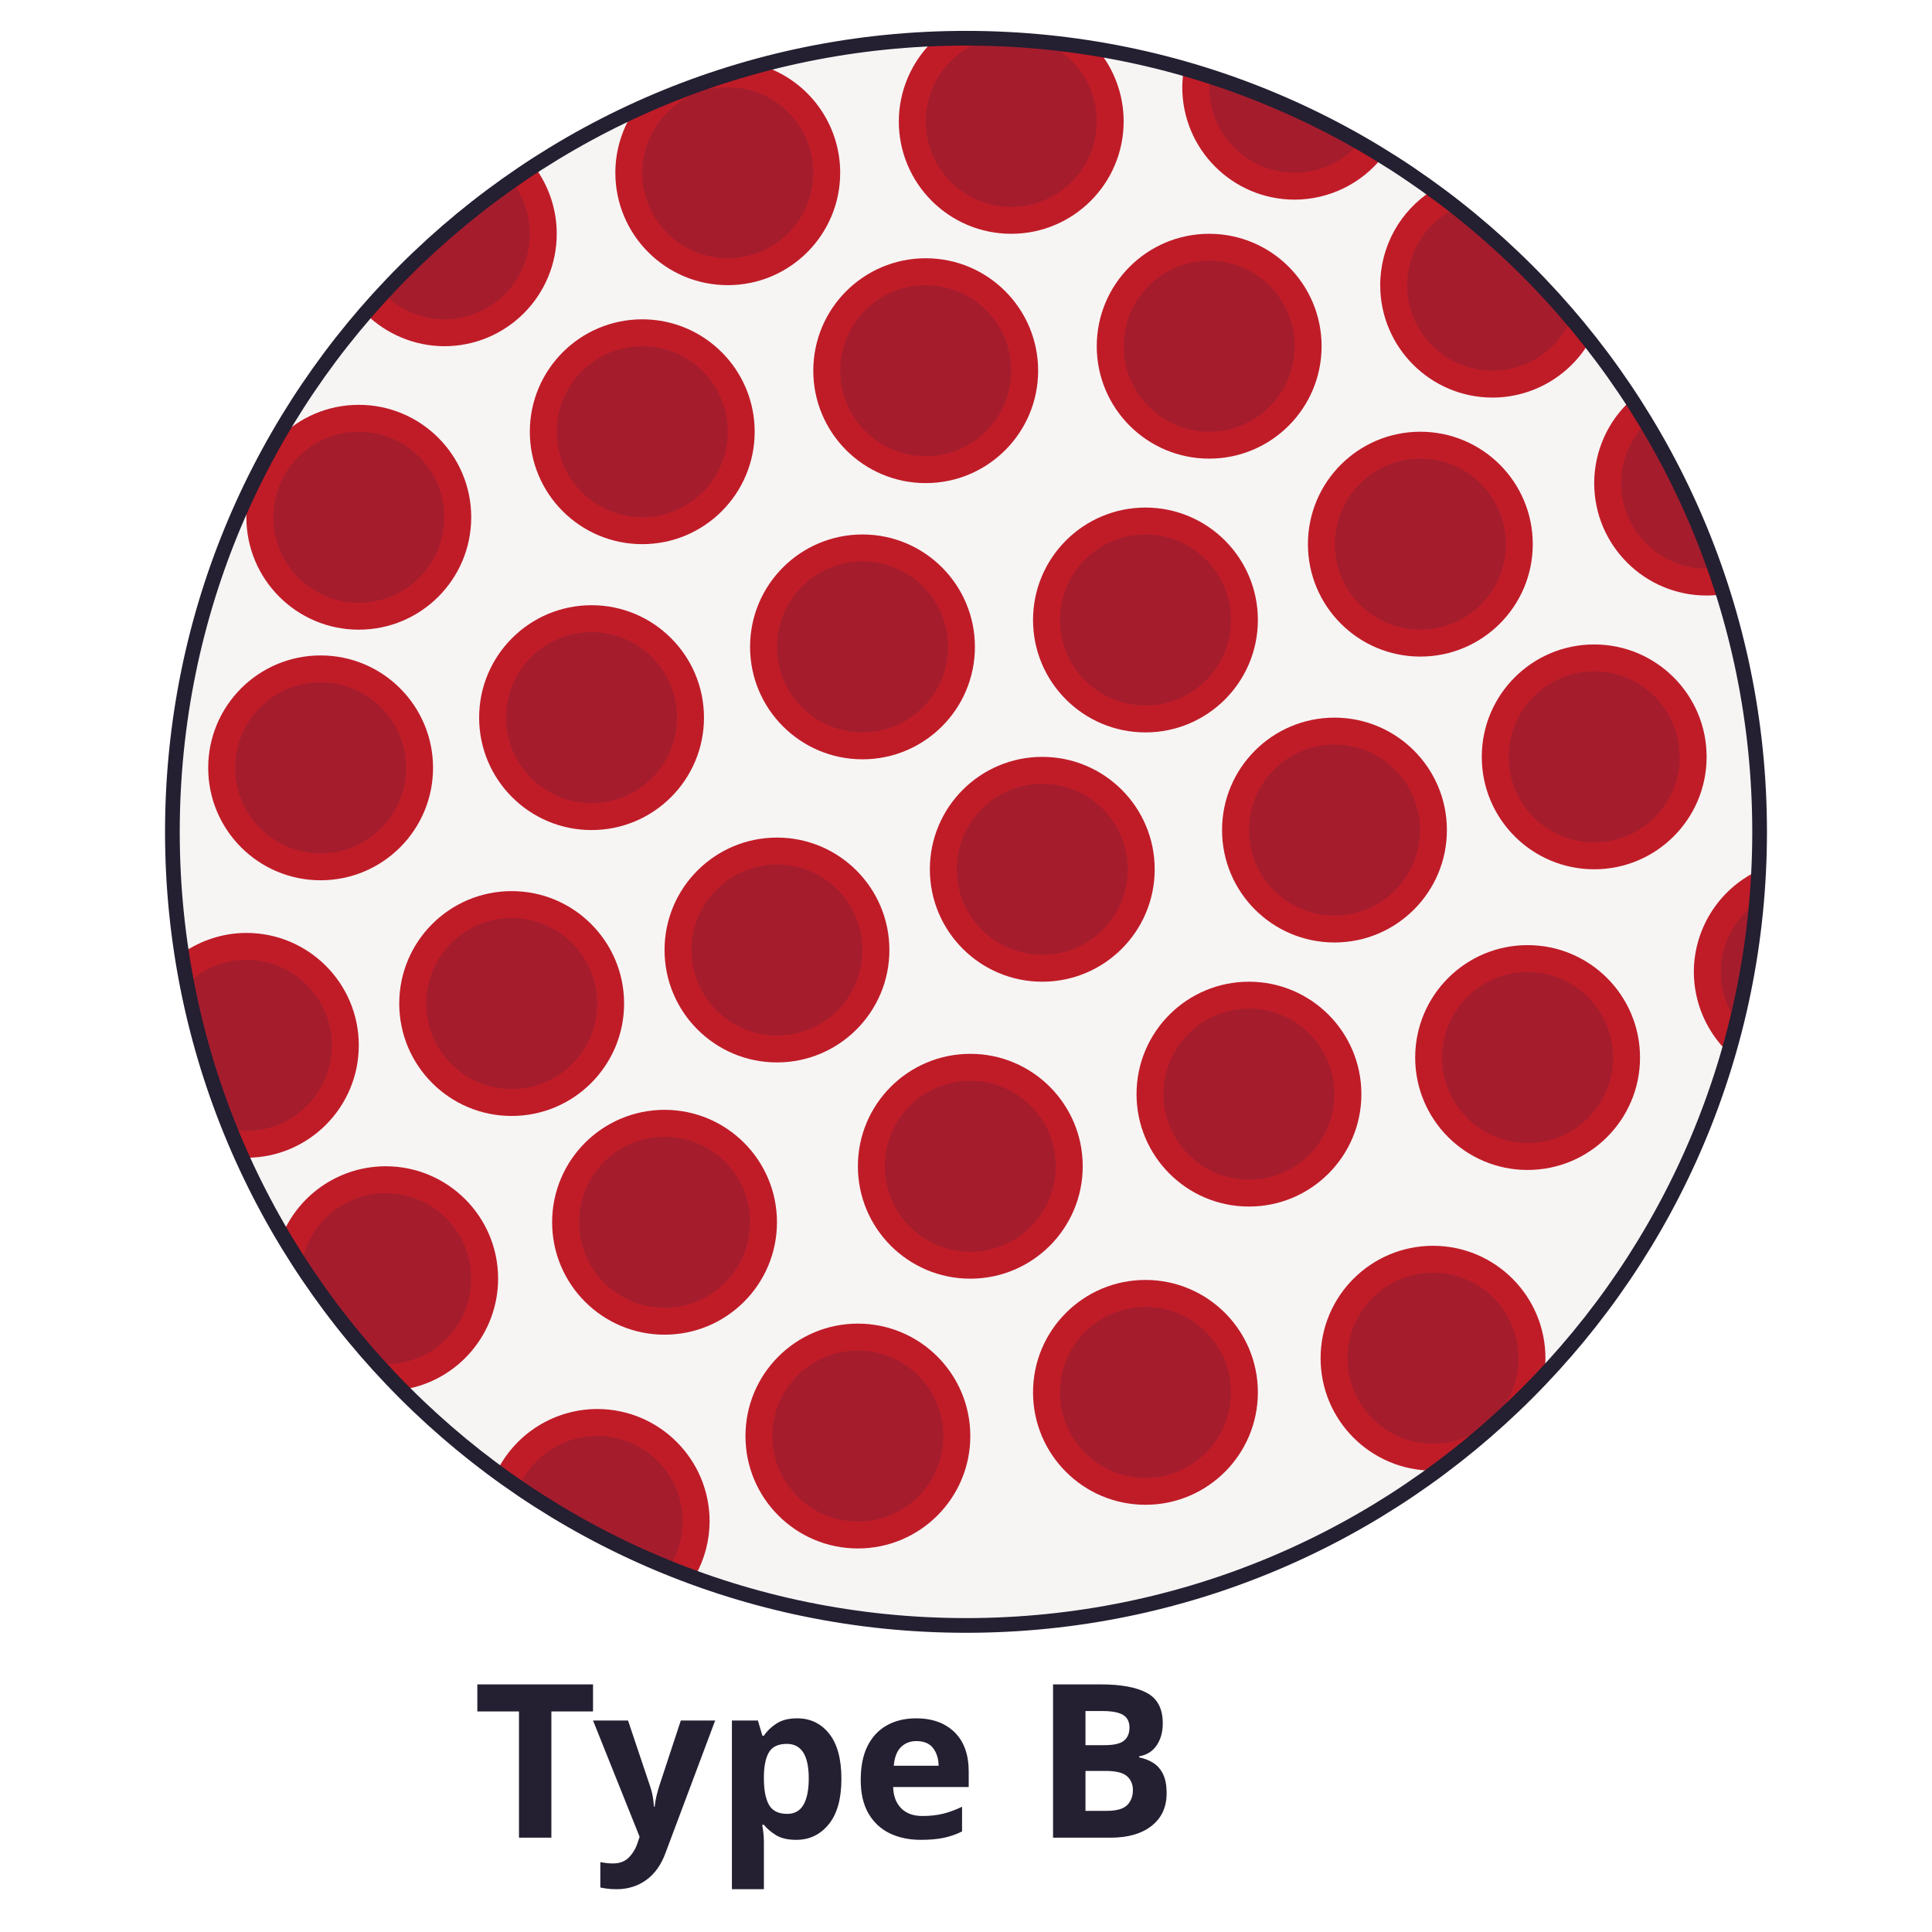
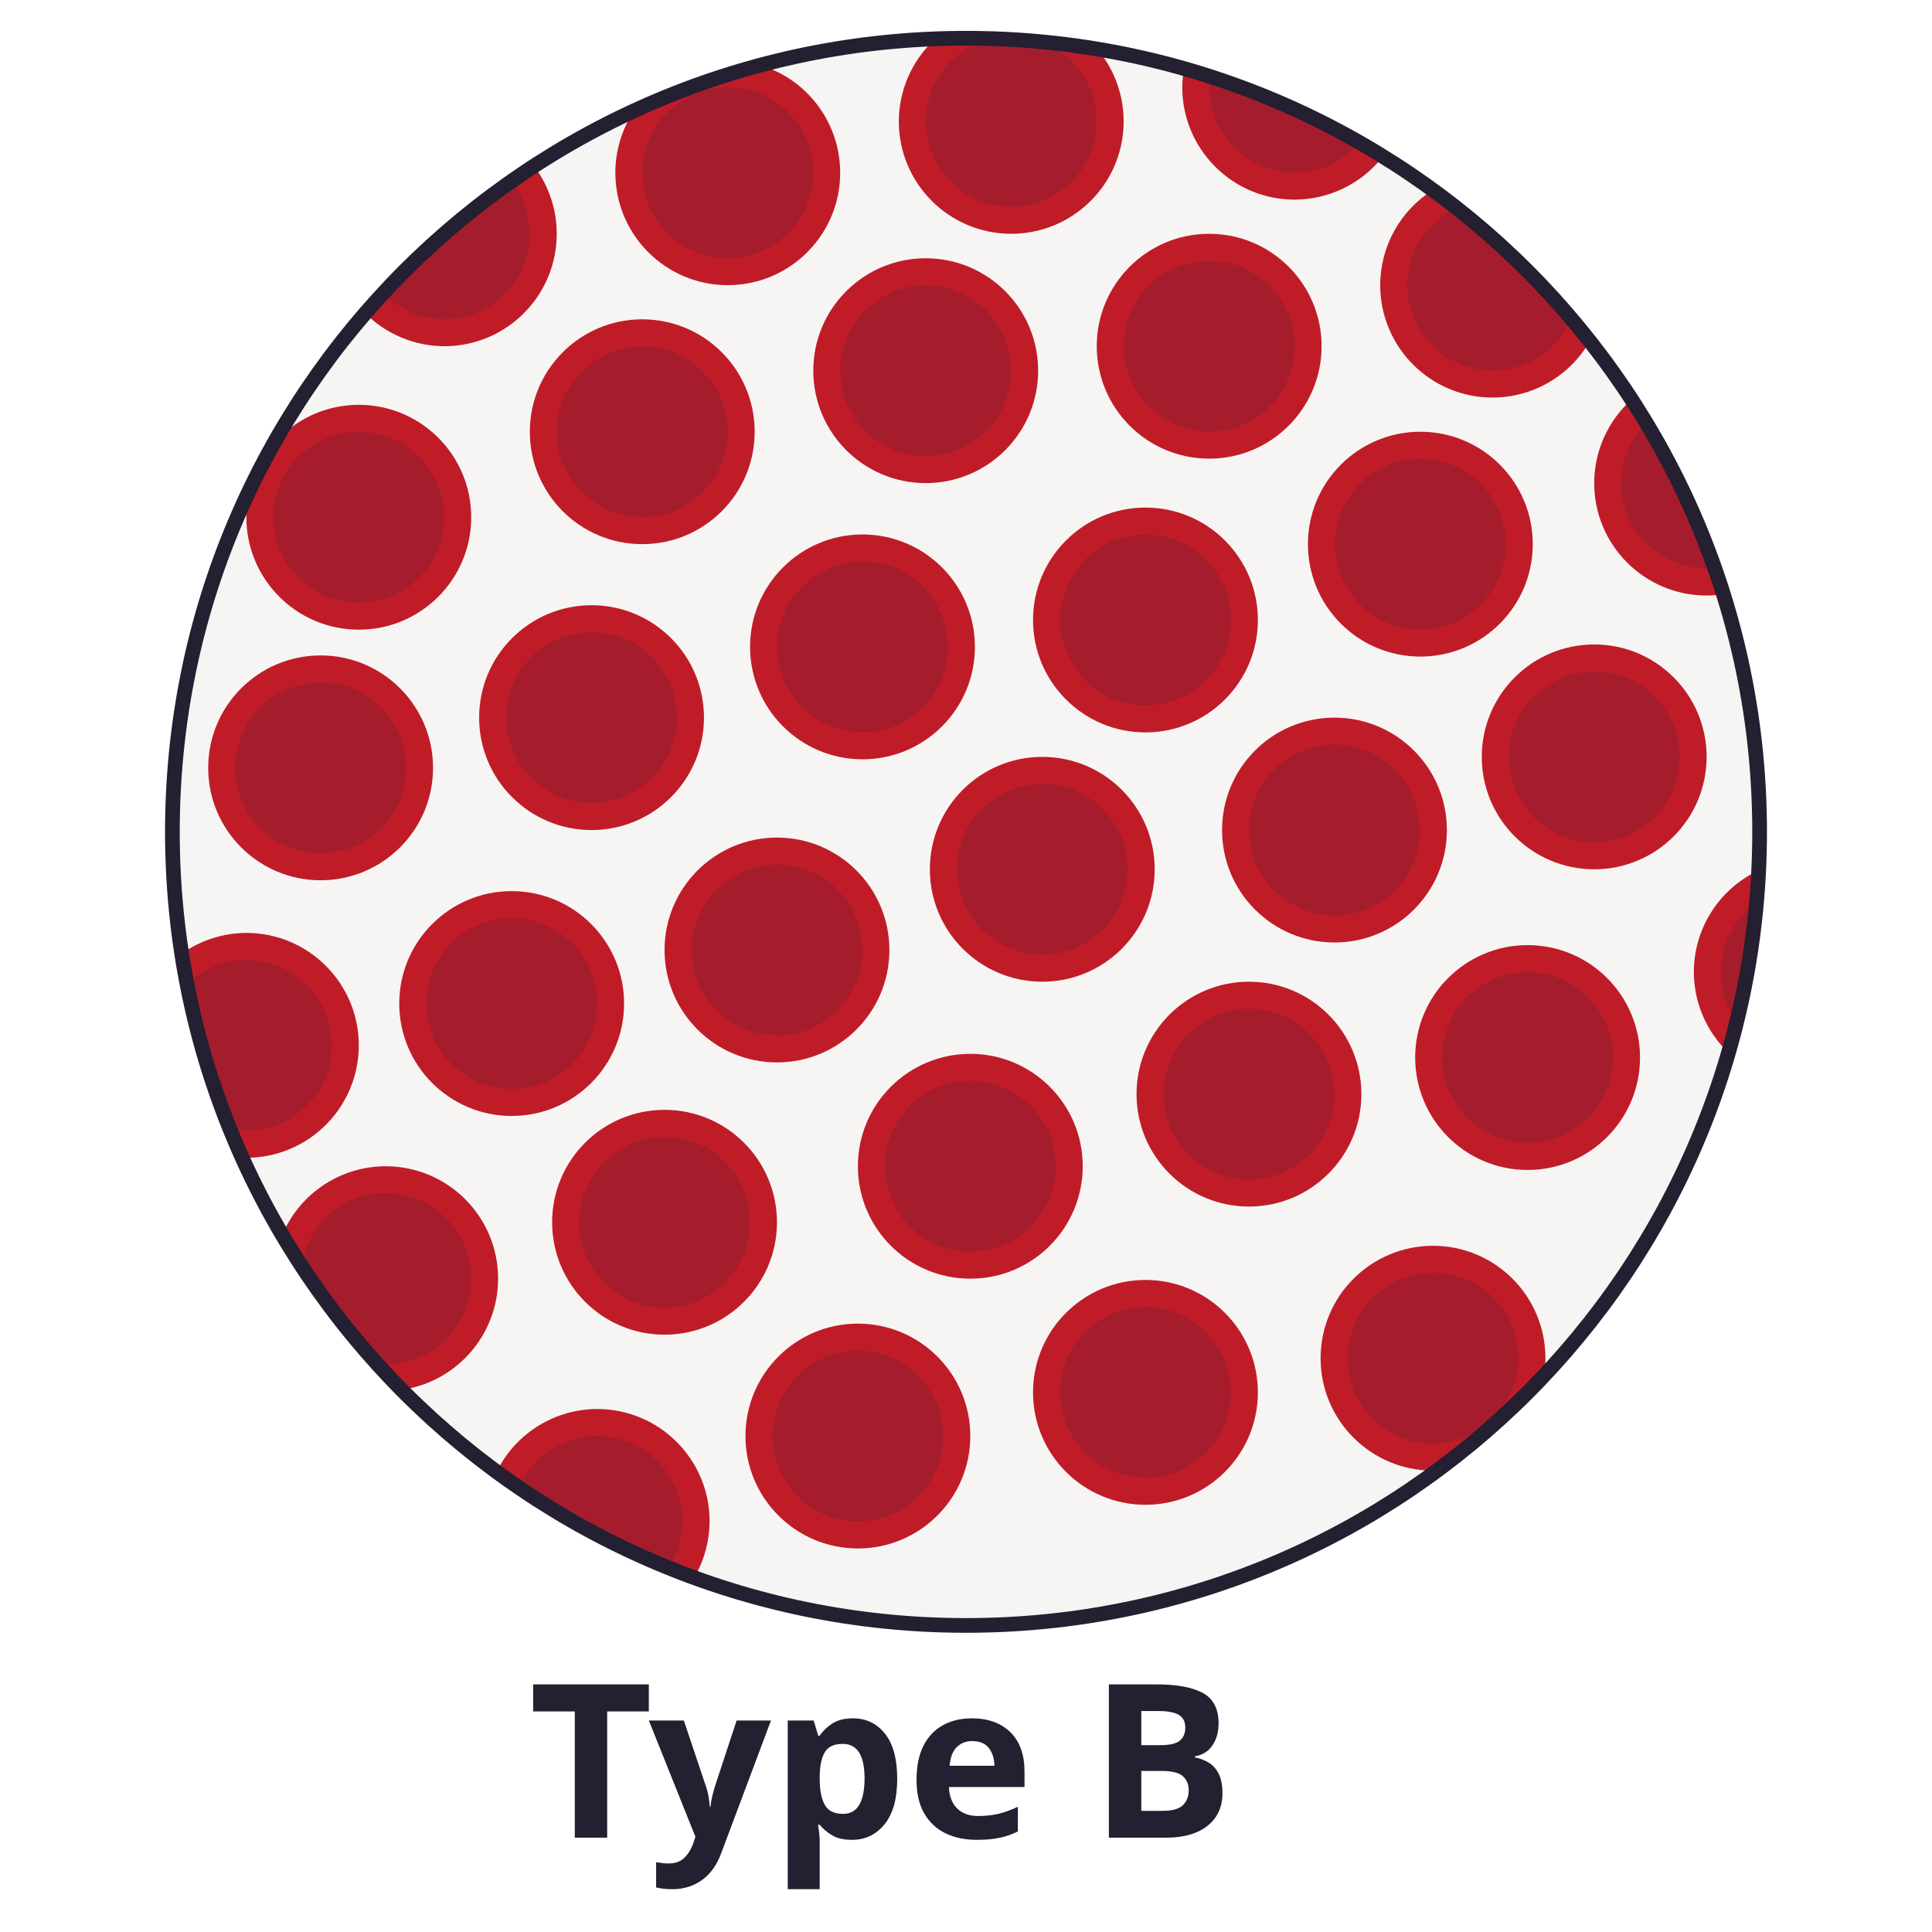
- <svg xmlns="http://www.w3.org/2000/svg" width="1080" height="1080" viewBox="0 0 1080 1080" version="1.1" id="svg1">
-   <defs id="defs1" />
-   <g id="layer4" style="display:inline">
-     <text xml:space="preserve" style="font-weight:bold;font-size:120px;font-family:Cantarell;-inkscape-font-specification:'Cantarell Bold';text-align:center;text-anchor:middle;fill:#241f31;fill-opacity:1;stroke-width:20;stroke-linejoin:round" x="539.467" y="1027.277" id="text1">
-       <tspan id="tspan1" style="font-size:120px;fill:#241f31;fill-opacity:1;stroke-width:20" x="539.467" y="1027.277">Type B</tspan>
-     </text>
+ <svg xmlns="http://www.w3.org/2000/svg" width="1080" height="1080">
+   <text xml:space="preserve" x="539.467" y="1027.277" fill="#241f31" stroke-linejoin="round" stroke-width="20" font-family="Cantarell" font-size="120" font-weight="700" style="-inkscape-font-specification:&quot;Cantarell Bold&quot;;text-align:center" text-anchor="middle">
+     <tspan x="539.467" y="1027.277">Type B</tspan>
+   </text>
+   <circle cx="540" cy="540" r="504.447" fill="#f6f5f4" transform="translate(65.102 -9.897) scale(.87944)" />
+   <g transform="translate(239.515 397.45) scale(.87944)">
+     <circle cx="135.891" cy="-177.506" r="71.46" fill="#c01c28" />
+     <circle cx="135.891" cy="-177.506" r="54.359" fill="#a51d2d" />
  </g>
-   <g id="layer3" transform="matrix(0.8794409,0,0,0.8794409,65.10193,-9.896982)" style="display:inline">
-     <g id="g1" style="display:inline">
-       <circle style="fill:#f6f5f4;fill-opacity:1;stroke:none;stroke-width:9.342;stroke-dasharray:none;stroke-opacity:1" id="circle1" cx="540" cy="540" r="504.447" />
-     </g>
-     <g id="layer2" style="display:inline">
-       <g id="g2-6" transform="translate(198.3229,463.188)">
-         <circle style="fill:#c01c28;fill-opacity:1;stroke:none;stroke-width:5" id="path2-1" cx="135.891" cy="-177.506" r="71.46" />
-         <circle style="fill:#a51d2d;fill-opacity:1;stroke:none;stroke-width:4.412" id="path1-1" cx="135.891" cy="-177.506" r="54.359" />
-       </g>
-       <g id="g2-44" transform="translate(378.5014,424.3776)">
-         <circle style="fill:#c01c28;fill-opacity:1;stroke:none;stroke-width:5" id="path2-4" cx="135.891" cy="-177.506" r="71.46" />
-         <circle style="fill:#a51d2d;fill-opacity:1;stroke:none;stroke-width:4.412" id="path1-7" cx="135.891" cy="-177.506" r="54.359" />
-       </g>
-       <g id="g2-9" transform="translate(558.68,408.8285)">
-         <circle style="fill:#c01c28;fill-opacity:1;stroke:none;stroke-width:5" id="path2-7" cx="135.891" cy="-177.506" r="71.46" />
-         <circle style="fill:#a51d2d;fill-opacity:1;stroke:none;stroke-width:4.412" id="path1-5" cx="135.891" cy="-177.506" r="54.359" />
-       </g>
-       <g id="g2-8" transform="translate(18.14435,517.5474)">
-         <circle style="fill:#c01c28;fill-opacity:1;stroke:none;stroke-width:5" id="path2-9" cx="135.891" cy="-177.506" r="71.46" />
-         <circle style="fill:#a51d2d;fill-opacity:1;stroke:none;stroke-width:4.412" id="path1-77" cx="135.891" cy="-177.506" r="54.359" />
-       </g>
-       <g id="g2-0" transform="translate(166.0981,644.9176)">
-         <circle style="fill:#c01c28;fill-opacity:1;stroke:none;stroke-width:5" id="path2-3" cx="135.891" cy="-177.506" r="71.46" />
-         <circle style="fill:#a51d2d;fill-opacity:1;stroke:none;stroke-width:4.412" id="path1-09" cx="135.891" cy="-177.506" r="54.359" />
-       </g>
-       <g id="g2-05" transform="translate(338.3151,599.9462)">
-         <circle style="fill:#c01c28;fill-opacity:1;stroke:none;stroke-width:5" id="path2-94" cx="135.891" cy="-177.506" r="71.46" />
-         <circle style="fill:#a51d2d;fill-opacity:1;stroke:none;stroke-width:4.412" id="path1-6" cx="135.891" cy="-177.506" r="54.359" />
-       </g>
-       <g id="g2-47" transform="translate(518.1761,582.846)">
-         <circle style="fill:#c01c28;fill-opacity:1;stroke:none;stroke-width:5" id="path2-75" cx="135.891" cy="-177.506" r="71.46" />
-         <circle style="fill:#a51d2d;fill-opacity:1;stroke:none;stroke-width:4.412" id="path1-4" cx="135.891" cy="-177.506" r="54.359" />
-       </g>
-       <g id="g2-89" transform="translate(692.9091,534.6476)">
-         <circle style="fill:#c01c28;fill-opacity:1;stroke:none;stroke-width:5" id="path2-36" cx="135.891" cy="-177.506" r="71.46" />
-         <circle style="fill:#a51d2d;fill-opacity:1;stroke:none;stroke-width:4.412" id="path1-8" cx="135.891" cy="-177.506" r="54.359" />
-       </g>
-       <g id="g2-62" transform="translate(115.3202,826.6473)">
-         <circle style="fill:#c01c28;fill-opacity:1;stroke:none;stroke-width:5" id="path2-5" cx="135.891" cy="-177.506" r="71.46" />
-         <circle style="fill:#a51d2d;fill-opacity:1;stroke:none;stroke-width:4.412" id="path1-86" cx="135.891" cy="-177.506" r="54.359" />
-       </g>
-       <g id="g2-69" transform="translate(452.5911,741.3144)">
-         <circle style="fill:#c01c28;fill-opacity:1;stroke:none;stroke-width:5" id="path2-87" cx="135.891" cy="-177.506" r="71.46" />
-         <circle style="fill:#a51d2d;fill-opacity:1;stroke:none;stroke-width:4.412" id="path1-28" cx="135.891" cy="-177.506" r="54.359" />
-       </g>
-       <g id="g2-60" transform="translate(406.8476,930.0792)">
-         <circle style="fill:#c01c28;fill-opacity:1;stroke:none;stroke-width:5" id="path2-27" cx="135.891" cy="-177.506" r="71.46" />
-         <circle style="fill:#a51d2d;fill-opacity:1;stroke:none;stroke-width:4.412" id="path1-61" cx="135.891" cy="-177.506" r="54.359" />
-       </g>
-       <g id="g2-5" transform="translate(518.1761,1073.8)">
-         <circle style="fill:#c01c28;fill-opacity:1;stroke:none;stroke-width:5" id="path2-99" cx="135.891" cy="-177.506" r="71.46" />
-         <circle style="fill:#a51d2d;fill-opacity:1;stroke:none;stroke-width:4.412" id="path1-14" cx="135.891" cy="-177.506" r="54.359" />
-       </g>
-       <g id="g2-75" transform="translate(335.388,1101.563)">
-         <circle style="fill:#c01c28;fill-opacity:1;stroke:none;stroke-width:5" id="path2-870" cx="135.891" cy="-177.506" r="71.46" />
-         <circle style="fill:#a51d2d;fill-opacity:1;stroke:none;stroke-width:4.412" id="path1-48" cx="135.891" cy="-177.506" r="54.359" />
-       </g>
-       <g id="g2-52" transform="translate(638.3268,716.3773)">
-         <circle style="fill:#c01c28;fill-opacity:1;stroke:none;stroke-width:5" id="path2-90" cx="135.891" cy="-177.506" r="71.46" />
-         <circle style="fill:#a51d2d;fill-opacity:1;stroke:none;stroke-width:4.412" id="path1-283" cx="135.891" cy="-177.506" r="54.359" />
-       </g>
-       <g id="g2-09" transform="translate(803.4161,669.8547)">
-         <circle style="fill:#c01c28;fill-opacity:1;stroke:none;stroke-width:5" id="path2-19" cx="135.891" cy="-177.506" r="71.46" />
-         <circle style="fill:#a51d2d;fill-opacity:1;stroke:none;stroke-width:4.412" id="path1-62" cx="135.891" cy="-177.506" r="54.359" />
-       </g>
-       <g id="g2-35" transform="translate(583.9674,884.2337)">
-         <circle style="fill:#c01c28;fill-opacity:1;stroke:none;stroke-width:5" id="path2-17" cx="135.891" cy="-177.506" r="71.46" />
-         <circle style="fill:#a51d2d;fill-opacity:1;stroke:none;stroke-width:4.412" id="path1-43" cx="135.891" cy="-177.506" r="54.359" />
-       </g>
-       <g id="g2-892" transform="translate(761.0871,860.9724)">
-         <circle style="fill:#c01c28;fill-opacity:1;stroke:none;stroke-width:5" id="path2-88" cx="135.891" cy="-177.506" r="71.46" />
-         <circle style="fill:#a51d2d;fill-opacity:1;stroke:none;stroke-width:4.412" id="path1-868" cx="135.891" cy="-177.506" r="54.359" />
-       </g>
-       <g id="g2-7" transform="translate(-6.11885,676.8331)">
-         <circle style="fill:#c01c28;fill-opacity:1;stroke:none;stroke-width:5" id="path2-2" cx="135.891" cy="-177.506" r="71.46" />
-         <circle style="fill:#a51d2d;fill-opacity:1;stroke:none;stroke-width:4.412" id="path1-40" cx="135.891" cy="-177.506" r="54.359" />
-       </g>
-       <g id="g2-90" transform="translate(283.9556,792.6151)">
-         <circle style="fill:#c01c28;fill-opacity:1;stroke:none;stroke-width:5" id="path2-81" cx="135.891" cy="-177.506" r="71.46" />
-         <circle style="fill:#a51d2d;fill-opacity:1;stroke:none;stroke-width:4.412" id="path1-3" cx="135.891" cy="-177.506" r="54.359" />
-       </g>
-       <g id="g2-34" transform="translate(212.496,965.6768)">
-         <circle style="fill:#c01c28;fill-opacity:1;stroke:none;stroke-width:5" id="path2-0" cx="135.891" cy="-177.506" r="71.46" />
-         <circle style="fill:#a51d2d;fill-opacity:1;stroke:none;stroke-width:4.412" id="path1-39" cx="135.891" cy="-177.506" r="54.359" />
-       </g>
-       <g id="g5">
-         <path id="path4" style="fill:#c01c28;fill-opacity:1;stroke:none;stroke-width:5" d="m 1021.217,389.004 a 504.447,504.447 0 0 0 -58.248,-123.676 71.46,71.46 0 0 0 -23.662,53.004 71.46,71.46 0 0 0 71.459,71.459 71.46,71.46 0 0 0 10.451,-0.787 z" />
-         <path id="path5" style="fill:#a51d2d;fill-opacity:1;stroke:none;stroke-width:4.412" d="m 1015.713,372.336 a 504.447,504.447 0 0 0 -43.393,-92.238 54.359,54.359 0 0 0 -15.914,38.234 54.359,54.359 0 0 0 54.359,54.359 54.359,54.359 0 0 0 4.947,-0.355 z" />
-       </g>
-       <g id="g7">
-         <path id="path7" style="display:inline;fill:#c01c28;fill-opacity:1;stroke:none;stroke-width:5" d="m 1024.424,680.234 a 504.447,504.447 0 0 0 18.23,-115.17 71.46,71.46 0 0 0 -40.016,64.043 71.46,71.46 0 0 0 21.785,51.127 z" />
-         <path id="path6" style="display:inline;fill:#a51d2d;fill-opacity:1;stroke:none;stroke-width:4.412" d="m 1028.977,659.309 a 504.447,504.447 0 0 0 12.178,-73.27 54.359,54.359 0 0 0 -21.416,43.068 54.359,54.359 0 0 0 9.238,30.201 z" />
-       </g>
-       <g id="g9">
-         <path id="path9" style="fill:#c01c28;fill-opacity:1;stroke:none;stroke-width:5" d="m 936.426,228.289 a 504.447,504.447 0 0 0 -99.783,-96.18 71.46,71.46 0 0 0 -33.354,60.402 71.46,71.46 0 0 0 71.461,71.461 71.46,71.46 0 0 0 61.676,-35.684 z" />
-         <path id="path8" style="display:inline;fill:#a51d2d;fill-opacity:1;stroke:none;stroke-width:4.412" d="m 924.658,213.855 a 504.447,504.447 0 0 0 -73.145,-70.434 54.359,54.359 0 0 0 -31.125,49.09 54.359,54.359 0 0 0 54.361,54.359 54.359,54.359 0 0 0 49.908,-33.016 z" />
-       </g>
-       <g id="g10">
-         <path id="path2-86" style="fill:#c01c28;fill-opacity:1;stroke:none;stroke-width:5" d="M 804.91,110.852 A 504.447,504.447 0 0 0 678.512,55.082 71.46,71.46 0 0 0 677.471,66.693 71.46,71.46 0 0 0 748.93,138.152 71.46,71.46 0 0 0 804.91,110.852 Z" />
-         <path id="path1-0" style="fill:#a51d2d;fill-opacity:1;stroke:none;stroke-width:4.412" d="m 790.145,102.113 a 504.447,504.447 0 0 0 -95.104,-41.994 54.359,54.359 0 0 0 -0.471,6.574 54.359,54.359 0 0 0 54.359,54.359 54.359,54.359 0 0 0 41.215,-18.939 z" />
-       </g>
-       <g id="g11">
-         <path id="path2-18" style="fill:#c01c28;fill-opacity:1;stroke:none;stroke-width:5" d="M 623.658,42.686 A 504.447,504.447 0 0 0 540,35.553 504.447,504.447 0 0 0 519.322,37.031 71.46,71.46 0 0 0 497.291,88.402 71.46,71.46 0 0 0 568.752,159.863 71.46,71.46 0 0 0 640.211,88.402 71.46,71.46 0 0 0 623.658,42.686 Z" />
-         <path id="path1-9" style="fill:#a51d2d;fill-opacity:1;stroke:none;stroke-width:4.412" d="M 588.941,37.945 A 504.447,504.447 0 0 0 554.938,35.92 54.359,54.359 0 0 0 514.393,88.402 54.359,54.359 0 0 0 568.752,142.764 54.359,54.359 0 0 0 623.111,88.402 54.359,54.359 0 0 0 588.941,37.945 Z" />
-       </g>
-       <g id="g12">
-         <path id="path11" style="fill:#c01c28;fill-opacity:1;stroke:none;stroke-width:5" d="m 410.83,53.17 a 504.447,504.447 0 0 0 -82.129,28.92 71.46,71.46 0 0 0 -11.588,38.963 71.46,71.46 0 0 0 71.459,71.459 71.46,71.46 0 0 0 71.461,-71.459 71.46,71.46 0 0 0 -49.203,-67.883 z" />
-         <path id="path1-10" style="fill:#a51d2d;fill-opacity:1;stroke:none;stroke-width:4.412" d="m 388.572,66.693 a 54.359,54.359 0 0 0 -54.359,54.359 54.359,54.359 0 0 0 54.359,54.359 54.359,54.359 0 0 0 54.359,-54.359 54.359,54.359 0 0 0 -54.359,-54.359 z" />
-       </g>
-       <g id="g13">
-         <path id="path13" style="fill:#c01c28;fill-opacity:1;stroke:none;stroke-width:5" d="m 265.52,116.947 a 504.447,504.447 0 0 0 -107.346,93.498 71.46,71.46 0 0 0 50.221,20.877 71.46,71.46 0 0 0 71.459,-71.459 71.46,71.46 0 0 0 -14.334,-42.916 z" />
-         <path id="path12" style="fill:#a51d2d;fill-opacity:1;stroke:none;stroke-width:4.412" d="m 251.832,127.193 a 504.447,504.447 0 0 0 -81.695,71.092 54.359,54.359 0 0 0 38.258,15.938 54.359,54.359 0 0 0 54.359,-54.359 54.359,54.359 0 0 0 -10.922,-32.67 z" />
-       </g>
-       <g id="g15">
-         <path id="path15" style="fill:#c01c28;fill-opacity:1;stroke:none;stroke-width:5" d="m 41.855,617.158 a 504.447,504.447 0 0 0 38.33,129.844 71.46,71.46 0 0 0 2.389,0.17 71.46,71.46 0 0 0 71.461,-71.459 71.46,71.46 0 0 0 -71.461,-71.459 71.46,71.46 0 0 0 -40.719,12.904 z" />
-         <path id="path14" style="fill:#a51d2d;fill-opacity:1;stroke:none;stroke-width:4.412" d="m 45.893,635.715 a 504.447,504.447 0 0 0 27.67,93.527 54.359,54.359 0 0 0 9.012,0.83 54.359,54.359 0 0 0 54.361,-54.359 54.359,54.359 0 0 0 -54.361,-54.359 54.359,54.359 0 0 0 -36.682,14.361 z" />
-       </g>
-       <g id="g17">
-         <path id="path17" style="fill:#c01c28;fill-opacity:1;stroke:none;stroke-width:5" d="m 105.916,794.93 a 504.447,504.447 0 0 0 76.936,99.5 71.46,71.46 0 0 0 59.742,-70.396 71.46,71.46 0 0 0 -71.459,-71.459 71.46,71.46 0 0 0 -65.219,42.355 z" />
-         <path id="path16" style="fill:#a51d2d;fill-opacity:1;stroke:none;stroke-width:4.412" d="m 117.549,815.283 a 504.447,504.447 0 0 0 48.934,62.777 54.359,54.359 0 0 0 4.652,0.332 54.359,54.359 0 0 0 54.359,-54.359 54.359,54.359 0 0 0 -54.359,-54.359 54.359,54.359 0 0 0 -53.586,45.609 z" />
-       </g>
-       <g id="g19">
-         <path id="path19" style="fill:#c01c28;fill-opacity:1;stroke:none;stroke-width:5" d="m 242.225,945.615 a 504.447,504.447 0 0 0 125.711,67.23 71.46,71.46 0 0 0 9.094,-34.514 71.46,71.46 0 0 0 -71.459,-71.459 71.46,71.46 0 0 0 -63.346,38.742 z" />
-         <path id="path18" style="fill:#a51d2d;fill-opacity:1;stroke:none;stroke-width:4.412" d="m 256.045,955.961 a 504.447,504.447 0 0 0 95.746,50.861 54.359,54.359 0 0 0 8.139,-28.49 54.359,54.359 0 0 0 -54.359,-54.359 54.359,54.359 0 0 0 -49.525,31.988 z" />
-       </g>
-       <g id="g20">
-         <path id="path20" style="fill:#c01c28;fill-opacity:1;stroke:none;stroke-width:5" d="m 837.24,946.016 a 504.447,504.447 0 0 0 70.406,-62.084 71.46,71.46 0 0 0 0.668,-9.348 71.46,71.46 0 0 0 -71.459,-71.459 71.46,71.46 0 0 0 -71.461,71.459 71.46,71.46 0 0 0 71.461,71.459 71.46,71.46 0 0 0 0.385,-0.027 z" />
-         <circle style="fill:#a51d2d;fill-opacity:1;stroke:none;stroke-width:4.412" id="path1-64" cx="836.855" cy="874.584" r="54.359" />
-       </g>
-     </g>
-     <g id="layer1" style="display:inline">
-       <circle style="fill:none;fill-opacity:1;stroke:#241f31;stroke-width:9.342;stroke-dasharray:none;stroke-opacity:1" id="path3" cx="540" cy="540" r="504.447" />
-     </g>
+   <g transform="translate(397.972 363.318) scale(.87944)">
+     <circle cx="135.891" cy="-177.506" r="71.46" fill="#c01c28" />
+     <circle cx="135.891" cy="-177.506" r="54.359" fill="#a51d2d" />
  </g>
+   <g transform="translate(556.428 349.644) scale(.87944)">
+     <circle cx="135.891" cy="-177.506" r="71.46" fill="#c01c28" />
+     <circle cx="135.891" cy="-177.506" r="54.359" fill="#a51d2d" />
+   </g>
+   <g transform="translate(81.059 445.255) scale(.87944)">
+     <circle cx="135.891" cy="-177.506" r="71.46" fill="#c01c28" />
+     <circle cx="135.891" cy="-177.506" r="54.359" fill="#a51d2d" />
+   </g>
+   <g transform="translate(211.175 557.27) scale(.87944)">
+     <circle cx="135.891" cy="-177.506" r="71.46" fill="#c01c28" />
+     <circle cx="135.891" cy="-177.506" r="54.359" fill="#a51d2d" />
+   </g>
+   <g transform="translate(362.63 517.72) scale(.87944)">
+     <circle cx="135.891" cy="-177.506" r="71.46" fill="#c01c28" />
+     <circle cx="135.891" cy="-177.506" r="54.359" fill="#a51d2d" />
+   </g>
+   <g transform="translate(520.807 502.682) scale(.87944)">
+     <circle cx="135.891" cy="-177.506" r="71.46" fill="#c01c28" />
+     <circle cx="135.891" cy="-177.506" r="54.359" fill="#a51d2d" />
+   </g>
+   <g transform="translate(674.475 460.294) scale(.87944)">
+     <circle cx="135.891" cy="-177.506" r="71.46" fill="#c01c28" />
+     <circle cx="135.891" cy="-177.506" r="54.359" fill="#a51d2d" />
+   </g>
+   <g transform="translate(166.52 717.09) scale(.87944)">
+     <circle cx="135.891" cy="-177.506" r="71.46" fill="#c01c28" />
+     <circle cx="135.891" cy="-177.506" r="54.359" fill="#a51d2d" />
+   </g>
+   <g transform="translate(463.13 642.045) scale(.87944)">
+     <circle cx="135.891" cy="-177.506" r="71.46" fill="#c01c28" />
+     <circle cx="135.891" cy="-177.506" r="54.359" fill="#a51d2d" />
+   </g>
+   <g transform="translate(422.9 808.053) scale(.87944)">
+     <circle cx="135.891" cy="-177.506" r="71.46" fill="#c01c28" />
+     <circle cx="135.891" cy="-177.506" r="54.359" fill="#a51d2d" />
+   </g>
+   <g transform="translate(520.807 934.447) scale(.87944)">
+     <circle cx="135.891" cy="-177.506" r="71.46" fill="#c01c28" />
+     <circle cx="135.891" cy="-177.506" r="54.359" fill="#a51d2d" />
+   </g>
+   <g transform="translate(360.056 958.863) scale(.87944)">
+     <circle cx="135.891" cy="-177.506" r="71.46" fill="#c01c28" />
+     <circle cx="135.891" cy="-177.506" r="54.359" fill="#a51d2d" />
+   </g>
+   <g transform="translate(626.473 620.115) scale(.87944)">
+     <circle cx="135.891" cy="-177.506" r="71.46" fill="#c01c28" />
+     <circle cx="135.891" cy="-177.506" r="54.359" fill="#a51d2d" />
+   </g>
+   <g transform="translate(771.659 579.2) scale(.87944)">
+     <circle cx="135.891" cy="-177.506" r="71.46" fill="#c01c28" />
+     <circle cx="135.891" cy="-177.506" r="54.359" fill="#a51d2d" />
+   </g>
+   <g transform="translate(578.667 767.734) scale(.87944)">
+     <circle cx="135.891" cy="-177.506" r="71.46" fill="#c01c28" />
+     <circle cx="135.891" cy="-177.506" r="54.359" fill="#a51d2d" />
+   </g>
+   <g transform="translate(734.433 747.277) scale(.87944)">
+     <circle cx="135.891" cy="-177.506" r="71.46" fill="#c01c28" />
+     <circle cx="135.891" cy="-177.506" r="54.359" fill="#a51d2d" />
+   </g>
+   <g transform="translate(59.72 585.338) scale(.87944)">
+     <circle cx="135.891" cy="-177.506" r="71.46" fill="#c01c28" />
+     <circle cx="135.891" cy="-177.506" r="54.359" fill="#a51d2d" />
+   </g>
+   <g transform="translate(314.824 687.161) scale(.87944)">
+     <circle cx="135.891" cy="-177.506" r="71.46" fill="#c01c28" />
+     <circle cx="135.891" cy="-177.506" r="54.359" fill="#a51d2d" />
+   </g>
+   <g transform="translate(251.98 839.359) scale(.87944)">
+     <circle cx="135.891" cy="-177.506" r="71.46" fill="#c01c28" />
+     <circle cx="135.891" cy="-177.506" r="54.359" fill="#a51d2d" />
+   </g>
+   <path fill="#c01c28" d="M963.202 332.209a443.631 443.631 0 0 0-51.226-108.766 62.845 62.845 0 0 0-20.81 46.614 62.845 62.845 0 0 0 62.845 62.844 62.845 62.845 0 0 0 9.19-.692z" />
+   <path fill="#a51d2d" d="M958.361 317.55a443.631 443.631 0 0 0-38.16-81.118 47.806 47.806 0 0 0-13.996 33.625 47.806 47.806 0 0 0 47.806 47.806 47.806 47.806 0 0 0 4.35-.313z" />
+   <path fill="#c01c28" d="M966.022 588.329a443.631 443.631 0 0 0 16.033-101.285 62.845 62.845 0 0 0-35.192 56.322 62.845 62.845 0 0 0 19.16 44.963z" />
+   <path fill="#a51d2d" d="M970.026 569.926a443.631 443.631 0 0 0 10.71-64.436 47.806 47.806 0 0 0-18.835 37.876 47.806 47.806 0 0 0 8.125 26.56z" />
+   <path fill="#c01c28" d="M888.633 190.87a443.631 443.631 0 0 0-87.753-84.585 62.845 62.845 0 0 0-29.333 53.12 62.845 62.845 0 0 0 62.846 62.846 62.845 62.845 0 0 0 54.24-31.381z" />
+   <path fill="#a51d2d" d="M878.284 178.176a443.631 443.631 0 0 0-64.326-61.942 47.806 47.806 0 0 0-27.373 43.172 47.806 47.806 0 0 0 47.808 47.806 47.806 47.806 0 0 0 43.891-29.036z" />
+   <path fill="#c01c28" d="M772.973 87.59a443.631 443.631 0 0 0-111.16-49.046 62.845 62.845 0 0 0-.916 10.212 62.845 62.845 0 0 0 62.844 62.844 62.845 62.845 0 0 0 49.232-24.01Z" />
+   <path fill="#a51d2d" d="M759.987 79.906a443.631 443.631 0 0 0-83.638-36.932 47.806 47.806 0 0 0-.414 5.782 47.806 47.806 0 0 0 47.806 47.806 47.806 47.806 0 0 0 36.246-16.656z" />
+   <path fill="#c01c28" d="M613.572 27.642A443.631 443.631 0 0 0 540 21.37a443.631 443.631 0 0 0-18.185 1.3 62.845 62.845 0 0 0-19.375 45.178 62.845 62.845 0 0 0 62.846 62.845 62.845 62.845 0 0 0 62.844-62.845 62.845 62.845 0 0 0-14.558-40.206Z" />
+   <path fill="#a51d2d" d="M583.041 23.474a443.631 443.631 0 0 0-29.904-1.782 47.806 47.806 0 0 0-35.657 46.156 47.806 47.806 0 0 0 47.806 47.807 47.806 47.806 0 0 0 47.806-47.807 47.806 47.806 0 0 0-30.05-44.374Z" />
+   <path fill="#c01c28" d="M426.403 36.863a443.631 443.631 0 0 0-72.228 25.433 62.845 62.845 0 0 0-10.19 34.266 62.845 62.845 0 0 0 62.843 62.844 62.845 62.845 0 0 0 62.846-62.844 62.845 62.845 0 0 0-43.271-59.7z" />
+   <path fill="#a51d2d" d="M406.828 48.756a47.806 47.806 0 0 0-47.806 47.806 47.806 47.806 0 0 0 47.806 47.806 47.806 47.806 0 0 0 47.806-47.806 47.806 47.806 0 0 0-47.806-47.806z" />
+   <path fill="#c01c28" d="M298.61 92.951a443.631 443.631 0 0 0-94.404 82.226 62.845 62.845 0 0 0 44.167 18.36 62.845 62.845 0 0 0 62.844-62.844 62.845 62.845 0 0 0-12.606-37.742z" />
+   <path fill="#a51d2d" d="M286.573 101.962a443.631 443.631 0 0 0-71.846 62.521 47.806 47.806 0 0 0 33.646 14.016 47.806 47.806 0 0 0 47.805-47.806 47.806 47.806 0 0 0-9.605-28.73z" />
+   <path fill="#c01c28" d="M101.911 532.857a443.631 443.631 0 0 0 33.71 114.19 62.845 62.845 0 0 0 2.1.15 62.845 62.845 0 0 0 62.846-62.844 62.845 62.845 0 0 0-62.846-62.844 62.845 62.845 0 0 0-35.81 11.348z" />
+   <path fill="#a51d2d" d="M105.462 549.177a443.631 443.631 0 0 0 24.334 82.251 47.806 47.806 0 0 0 7.925.73 47.806 47.806 0 0 0 47.808-47.805 47.806 47.806 0 0 0-47.808-47.806 47.806 47.806 0 0 0-32.26 12.63z" />
+   <path fill="#c01c28" d="M158.249 689.197a443.631 443.631 0 0 0 67.66 87.504 62.845 62.845 0 0 0 52.54-61.91 62.845 62.845 0 0 0-62.844-62.843 62.845 62.845 0 0 0-57.356 37.249z" />
+   <path fill="#a51d2d" d="M168.48 707.096a443.631 443.631 0 0 0 43.033 55.21 47.806 47.806 0 0 0 4.092.291 47.806 47.806 0 0 0 47.806-47.806 47.806 47.806 0 0 0-47.806-47.805 47.806 47.806 0 0 0-47.126 40.11z" />
+   <path fill="#c01c28" d="M278.124 821.716A443.631 443.631 0 0 0 388.68 880.84a62.845 62.845 0 0 0 7.998-30.353 62.845 62.845 0 0 0-62.844-62.844 62.845 62.845 0 0 0-55.709 34.072z" />
+   <path fill="#a51d2d" d="M290.278 830.814a443.631 443.631 0 0 0 84.203 44.73 47.806 47.806 0 0 0 7.158-25.056 47.806 47.806 0 0 0-47.806-47.806 47.806 47.806 0 0 0-43.555 28.132z" />
+   <g transform="translate(65.102 -9.897) scale(.87944)">
+     <path fill="#c01c28" d="M837.24 946.016a504.447 504.447 0 0 0 70.406-62.084 71.46 71.46 0 0 0 .668-9.348 71.46 71.46 0 0 0-71.459-71.459 71.46 71.46 0 0 0-71.46 71.459 71.46 71.46 0 0 0 71.46 71.459 71.46 71.46 0 0 0 .385-.027z" />
+     <circle cx="836.855" cy="874.584" r="54.359" fill="#a51d2d" />
+   </g>
+   <circle cx="540" cy="540" r="504.447" fill="none" stroke="#241f31" stroke-width="9.342" transform="translate(65.102 -9.897) scale(.87944)" />
</svg>
